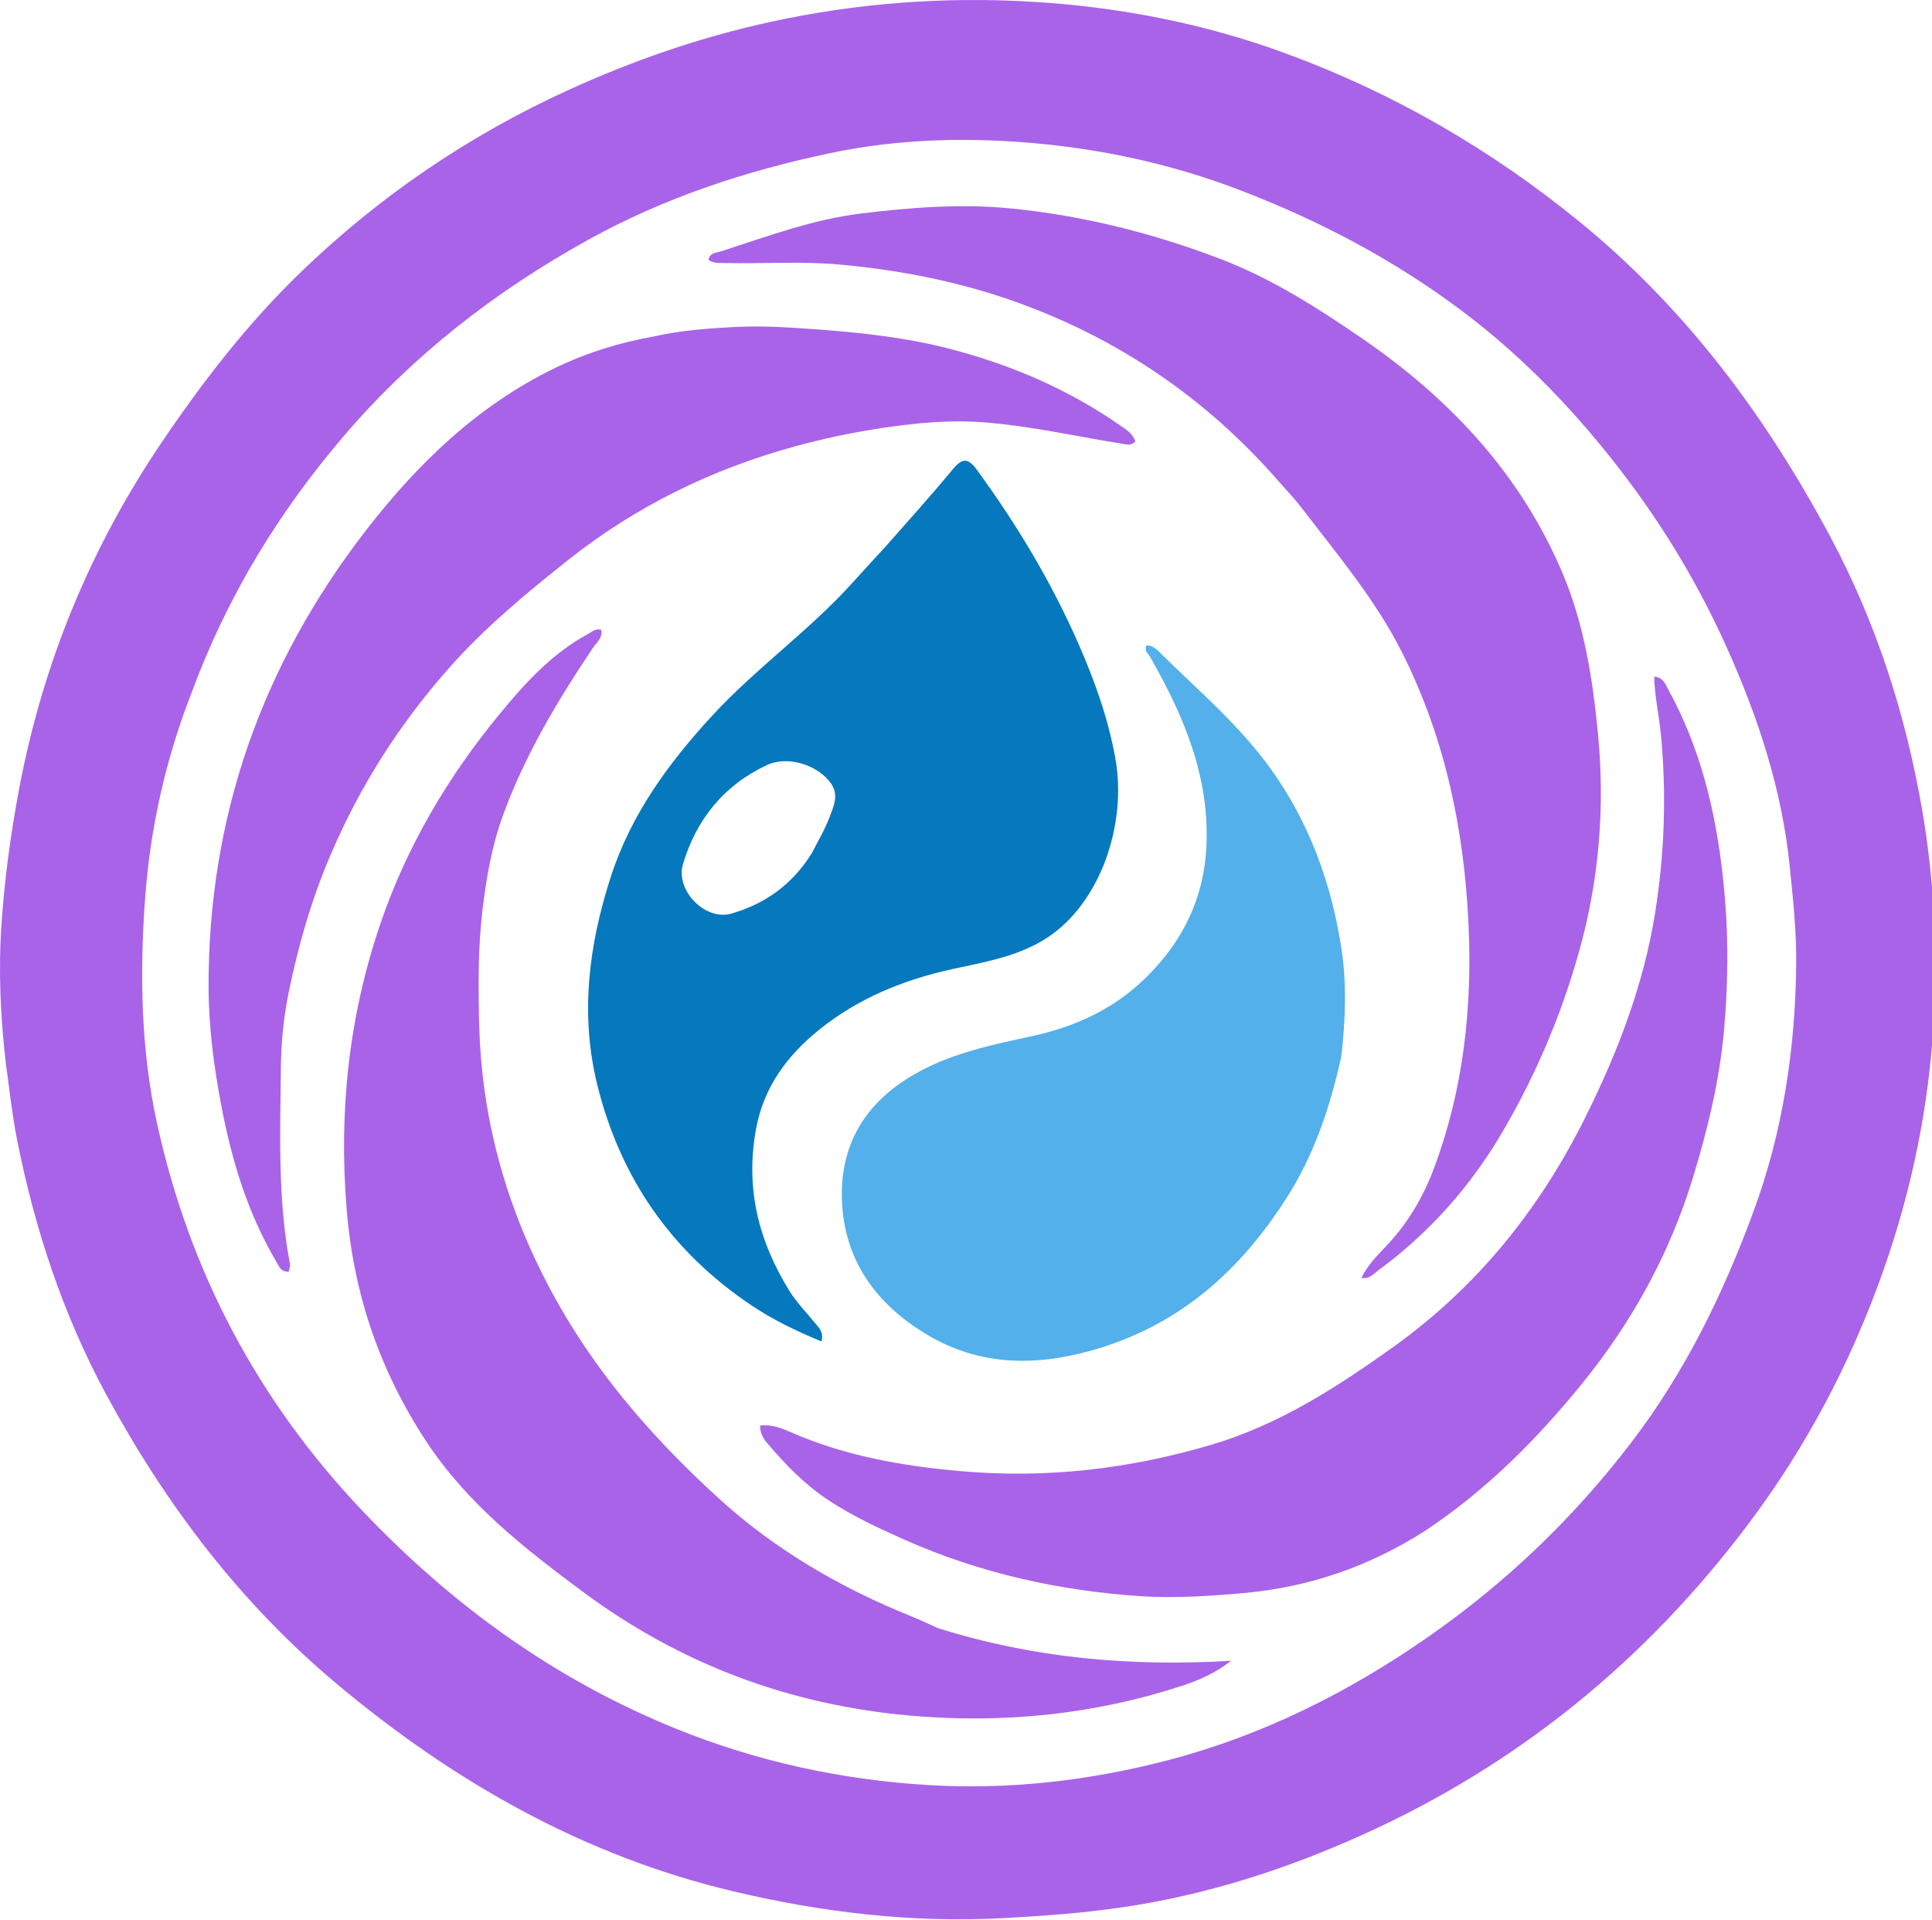
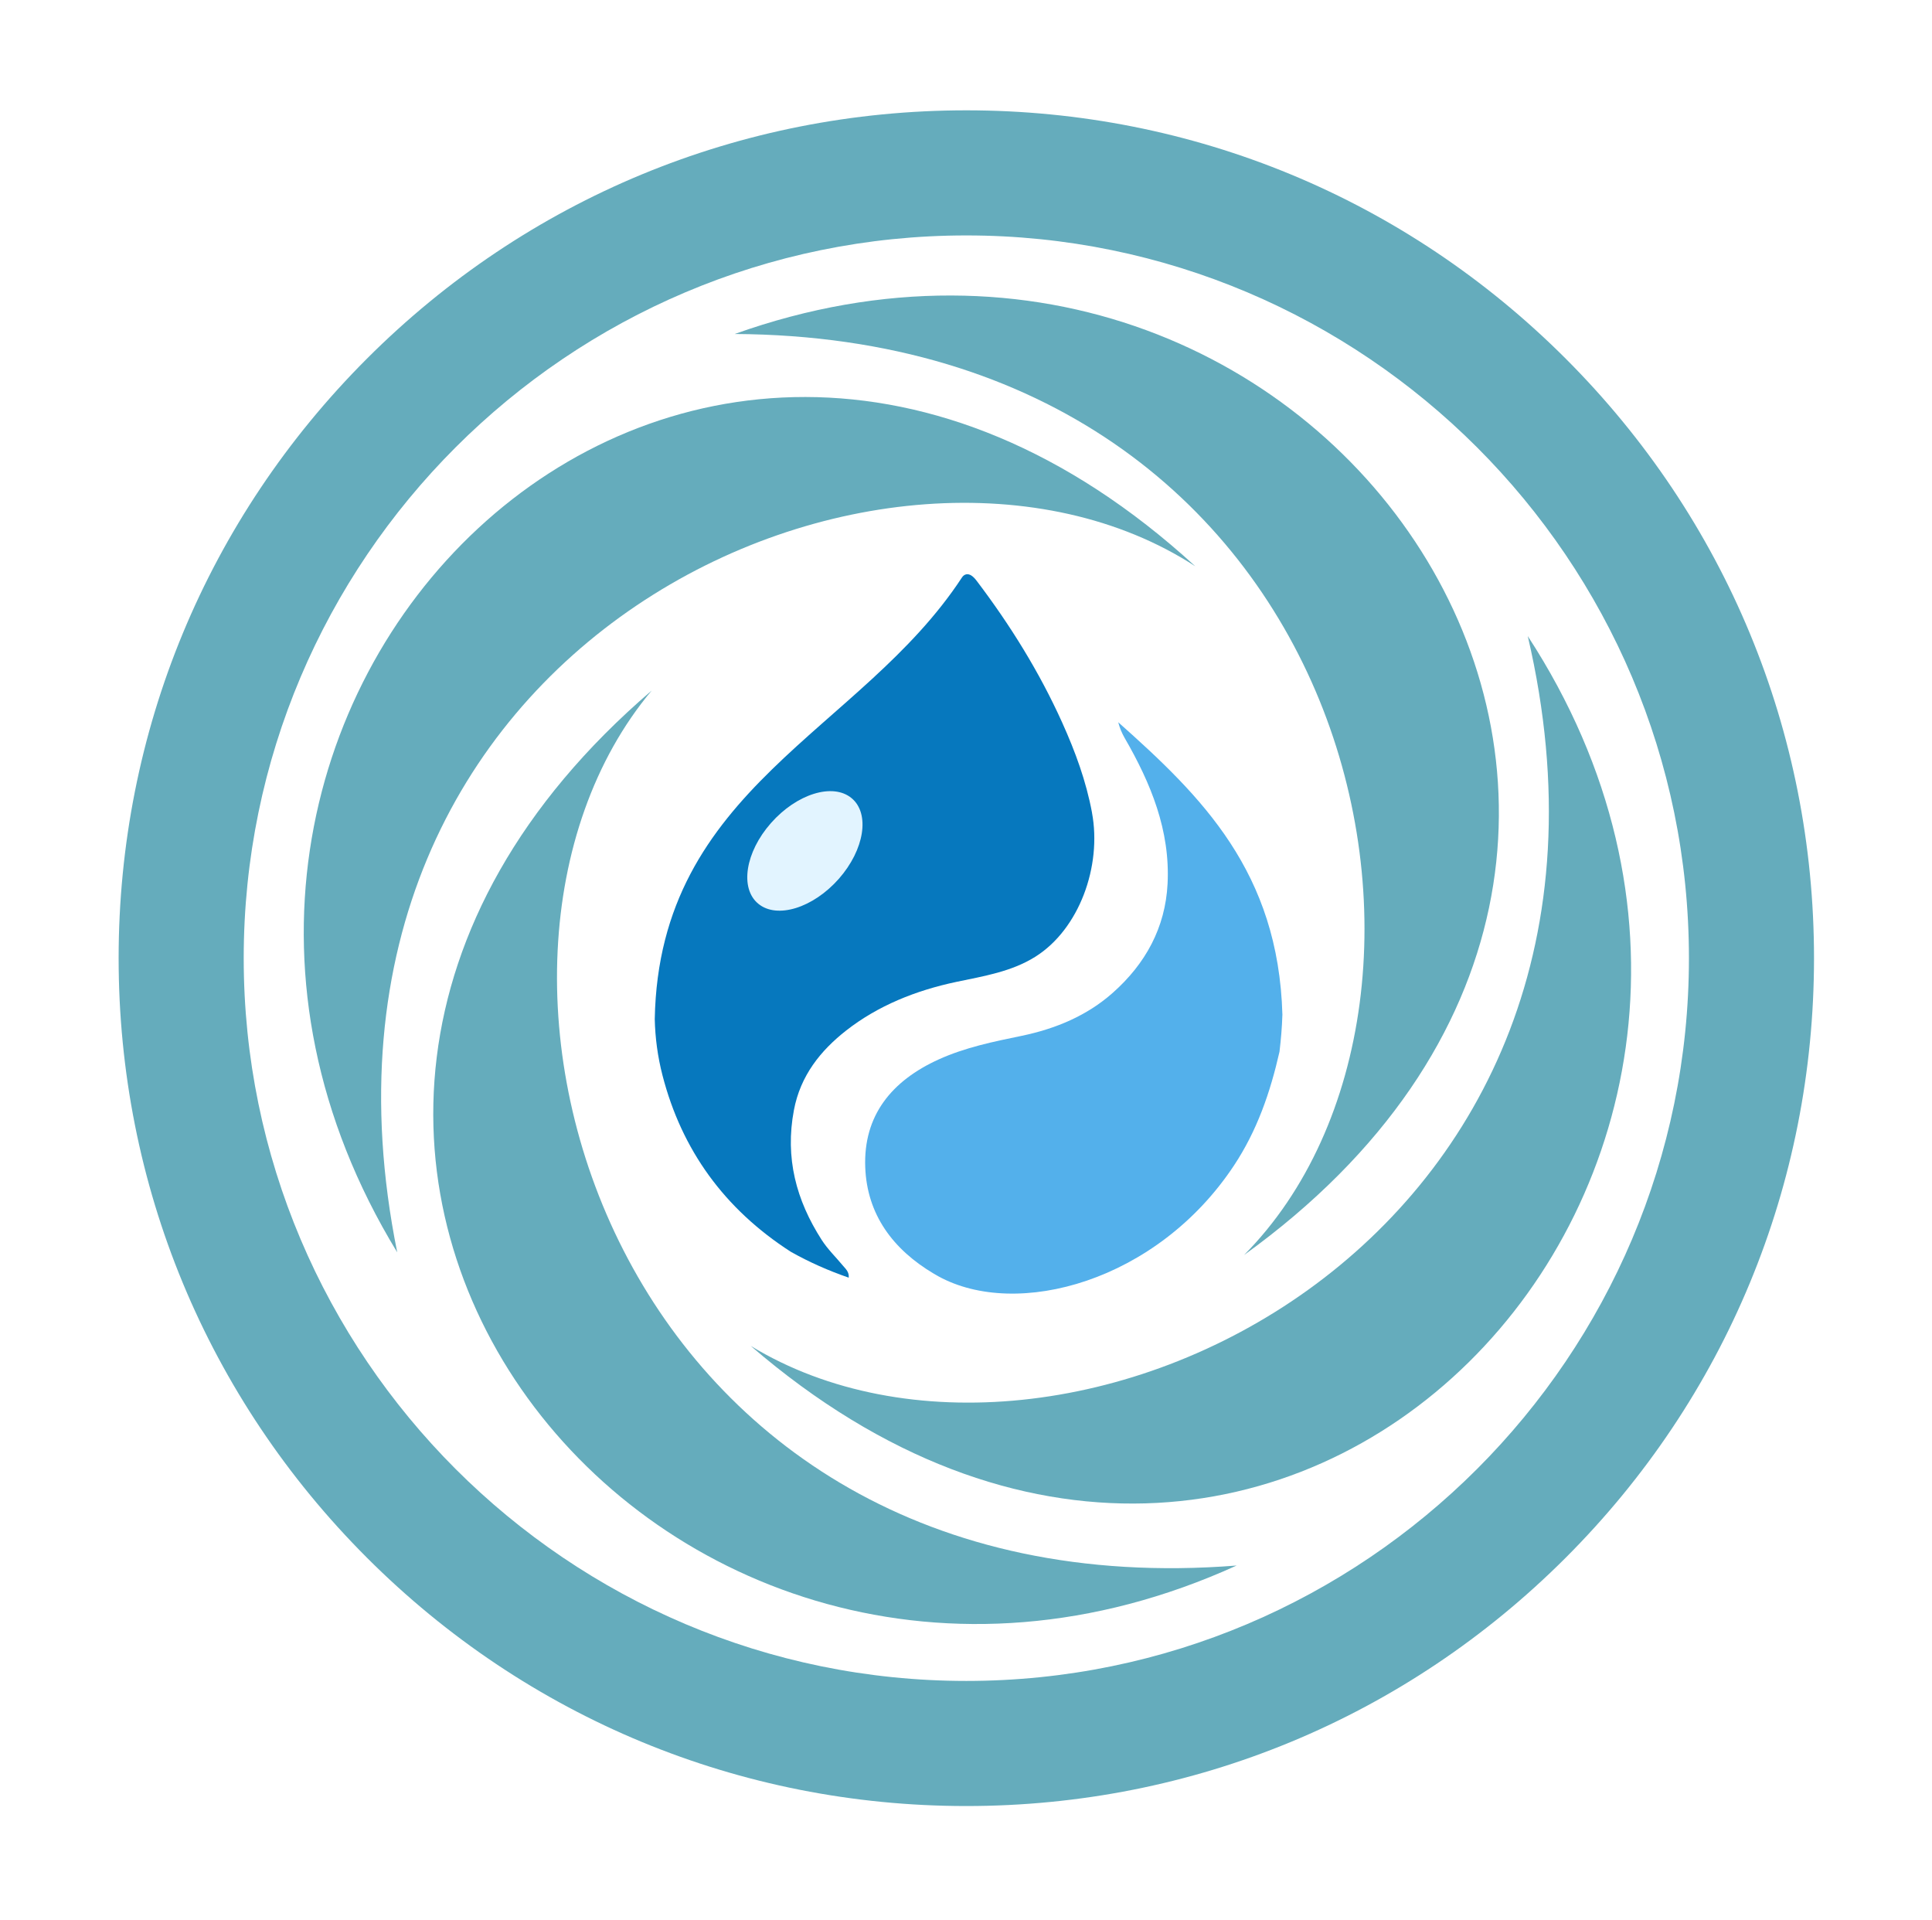
<svg xmlns="http://www.w3.org/2000/svg" width="599" height="595" viewBox="0 0 599 595" fill="none">
-   <path d="M1.814 329.66C0.126 315.002 -0.524 300.784 0.466 286.383C1.427 272.415 3.286 258.655 5.858 244.928C13.191 205.785 27.992 169.789 50.364 136.774C63.06 118.038 76.83 100.233 93.106 84.51C117.539 60.906 145.248 42.037 176.23 27.9C196.372 18.71 217.074 11.556 238.752 6.815C265.49 0.967 292.488 -1.069 319.66 0.521C346.818 2.109 373.431 7.25 399.069 16.712C432.093 28.9 461.996 46.191 489.407 68.482C522.718 95.572 547.541 129.074 567.499 166.427C581.647 192.905 590.783 221.205 595.925 250.938C599.619 272.293 600.679 293.696 599.598 315.127C598.229 342.281 592.828 368.746 583.667 394.538C573.671 422.677 559.945 448.633 542.036 472.448C510.403 514.512 470.939 546.818 422.812 568.581C398.848 579.417 374.065 587.395 348.094 591.212C335.816 593.016 323.381 593.933 310.918 594.592C282.537 596.094 254.689 592.774 227.253 586.257C181.08 575.291 140.96 552.505 104.736 522.252C74.614 497.096 51.412 466.47 32.908 432.235C19.517 407.46 10.743 380.862 5.277 353.24C3.763 345.587 2.956 337.794 1.814 329.66ZM59.291 215.024C51.321 235.508 46.551 256.782 44.98 278.63C43.304 301.929 43.657 325.218 48.691 348.232C58.758 394.247 80.043 434.334 112.485 468.448C140.141 497.531 171.979 520.62 209.432 535.808C234.688 546.049 260.913 551.742 287.951 553.35C312.979 554.838 337.775 551.983 362.039 545.653C391.485 537.971 418.254 524.538 443.158 507.151C467.19 490.372 488.031 470.362 505.801 447.099C522.463 425.287 534.291 401.04 543.725 375.341C552.787 350.657 556.583 325.278 556.899 299.204C557.023 288.962 555.927 278.794 554.896 268.61C552.481 244.744 545.09 222.316 535.326 200.616C526.743 181.541 516.07 163.646 503.356 146.986C488.87 128.005 472.531 110.869 453.4 96.477C432.34 80.635 409.293 68.506 384.711 59.042C360.885 49.869 336.063 44.98 310.827 43.696C293.063 42.793 275.163 43.717 257.345 47.474C230.997 53.03 205.87 61.326 182.361 74.337C153.688 90.205 128.132 110.001 106.739 134.992C86.427 158.721 70.367 184.928 59.291 215.024Z" fill="#A963E8" />
-   <path d="M290.782 504.689C320.56 514.068 350.73 516.653 381.667 514.817C376.985 518.554 371.816 520.821 366.459 522.573C338.961 531.57 310.571 534.332 281.985 531.79C244.857 528.488 210.94 515.864 180.756 493.455C162.567 479.953 144.916 466.159 132.245 446.942C117.771 424.99 109.632 401.216 107.476 374.851C104.988 344.42 108.162 314.926 117.993 286.175C126.14 262.349 138.798 240.924 154.784 221.475C162.727 211.809 171.094 202.575 182.333 196.515C183.515 195.877 184.51 194.792 186.369 195.18C187.005 197.651 184.975 199.124 183.859 200.79C172.893 217.152 162.811 233.974 156.004 252.567C152.468 262.225 150.755 272.22 149.56 282.413C148.183 294.169 148.275 305.912 148.575 317.677C149.373 348.98 158.093 378.008 173.653 405.136C186.725 427.927 203.98 447.347 223.243 464.825C240.546 480.525 260.7 492.23 282.46 500.999C285.154 502.085 287.777 503.348 290.782 504.689Z" fill="#A963E8" />
-   <path d="M396.428 149.196C374.031 123.478 346.814 105.048 315.276 93.7C297.725 87.384 279.253 83.741 260.431 82.016C248.429 80.917 236.537 81.806 224.602 81.534C222.912 81.495 221.193 81.683 219.667 80.551C220.069 78.274 222.096 78.385 223.572 77.907C237.856 73.278 252.055 67.996 266.996 66.182C282.537 64.295 298.137 63.054 313.94 64.667C336.181 66.938 357.53 72.309 378.326 80.25C394.274 86.341 408.567 95.46 422.502 105.044C449.619 123.695 471.491 146.998 484.473 177.726C491.162 193.559 493.767 210.236 495.427 227.288C497.656 250.19 495.786 272.709 489.676 294.623C484.226 314.171 476.348 332.884 465.987 350.612C455.873 367.919 443.003 382.331 426.94 394.084C425.658 395.022 424.535 396.576 422.095 396.101C424.053 392.12 427.002 389.183 429.853 386.177C436.536 379.13 441.324 370.952 444.7 361.869C453.77 337.473 456.509 312.156 455.299 286.377C453.929 257.173 448.047 228.942 434.873 202.595C426.569 185.984 414.588 171.842 403.381 157.204C401.309 154.498 398.924 152.033 396.428 149.196Z" fill="#A963E8" />
-   <path d="M441.88 474.505C424.415 485.642 405.837 492.025 385.437 493.833C374.838 494.772 364.154 495.485 353.718 494.794C328.429 493.119 303.805 487.665 280.471 477.298C272.338 473.684 264.284 469.938 256.831 465.019C249.624 460.262 243.662 454.164 238.115 447.642C236.826 446.127 235.596 444.404 235.67 441.876C239.021 441.522 242.078 442.592 244.923 443.847C261.822 451.295 279.562 454.413 297.908 456.034C324.545 458.388 350.447 455.321 375.832 447.771C396.575 441.602 414.61 429.96 432.05 417.474C458.036 398.87 477.383 374.793 491.576 346.238C501.601 326.07 509.595 305.261 513.146 283.032C516.082 264.65 516.738 246.094 514.919 227.455C514.348 221.603 513.008 215.795 512.859 209.747C515.585 209.952 516.232 211.905 517.089 213.455C527.059 231.507 531.864 251.017 534.107 271.398C534.833 277.999 536.667 294.312 534.578 318.73C533.232 334.468 529.508 349.939 524.849 365.156C517.64 388.708 506.018 409.771 490.565 428.825C476.501 446.165 460.881 461.865 441.88 474.505Z" fill="#A963E8" />
-   <path d="M203.04 104.225C211.438 102.373 219.633 101.786 227.762 101.369C236.092 100.941 244.507 101.456 252.847 102.07C266.888 103.103 280.916 104.605 294.571 108.158C313.401 113.057 331.101 120.634 347.148 131.776C349.069 133.109 351.181 134.342 352 136.805C350.689 138.312 349.107 137.751 347.675 137.519C333.592 135.241 319.583 132.096 305.411 130.937C297.979 130.329 290.207 130.644 282.503 131.496C270.237 132.853 258.25 135.141 246.435 138.379C220.577 145.467 196.935 157.045 175.889 173.791C163.043 184.012 150.461 194.433 139.495 206.773C123.908 224.31 111.537 243.731 102.361 265.3C96.519 279.034 92.422 293.272 89.472 307.809C87.925 315.432 87.16 323.327 87.082 331.11C86.877 351.379 86.07 371.71 89.904 391.809C90.046 392.556 89.661 393.404 89.526 394.177C87.034 394.377 86.508 392.506 85.681 391.11C76.797 376.114 71.856 359.773 68.614 342.747C66.285 330.515 64.686 318.212 64.667 305.818C64.584 253.122 81.254 206.02 113.442 164.432C129.477 143.716 148.057 125.733 172.04 114.099C181.789 109.37 192.008 106.194 203.04 104.225Z" fill="#A963E8" />
-   <path d="M274.903 169.055C281.892 161.085 288.778 153.499 295.287 145.603C298.059 142.241 299.946 141.641 302.724 145.435C315.267 162.565 326.112 180.618 334.622 200.137C339.549 211.438 343.589 222.814 345.793 235.005C349.539 255.72 341.005 280.059 324.629 290.707C315.709 296.507 305.256 298.224 295.108 300.441C279.985 303.744 265.855 309.596 253.955 319.216C244.296 327.023 236.808 336.738 234.388 350.038C231.034 368.464 235.221 384.813 244.804 400.23C247.034 403.817 250.096 406.886 252.76 410.206C253.891 411.616 255.446 412.863 254.697 415.832C246.991 412.656 239.68 409.136 232.928 404.607C208.29 388.083 192.433 365.329 185.258 336.59C179.757 314.556 182.513 292.973 189.394 271.729C195.632 252.47 207.199 236.613 220.813 221.844C234.396 207.11 250.876 195.52 264.285 180.662C267.717 176.859 271.191 173.095 274.903 169.055ZM251.716 264.439C253.558 260.78 255.718 257.24 257.148 253.426C258.418 250.039 260.235 246.413 257.559 242.726C253.462 237.081 244.2 234.145 237.767 237.156C224.491 243.369 215.921 253.953 211.764 267.813C209.317 275.97 218.638 285.547 226.759 283.199C237.019 280.232 245.545 274.366 251.716 264.439Z" fill="#0678BE" />
-   <path d="M415.864 327.426C412.395 343.237 407.448 357.984 398.826 371.458C384.729 393.489 366.504 410.014 340.967 417.873C322.141 423.668 303.935 423.839 286.72 413.304C271.385 403.92 261.695 390.394 261.035 372.123C260.313 352.126 270.861 338.683 288.525 330.406C298.319 325.817 308.87 323.567 319.367 321.325C332.182 318.588 343.917 313.519 353.543 304.681C365.801 293.428 373.188 279.457 374.029 262.549C375.107 240.865 367.025 221.847 356.534 203.557C355.977 202.587 354.767 201.836 355.407 200.099C357.651 199.965 359.049 201.743 360.343 203.011C371.931 214.367 384.347 224.966 393.904 238.226C405.929 254.911 412.787 273.837 415.88 293.904C417.554 304.767 417.186 315.989 415.864 327.426Z" fill="#53B0EB" />
+   <ellipse cx="253" cy="269.5" rx="25" ry="28.5" fill="#E2F4FF" />
+   <path d="M299.6 559.84C229.4 559.84 163.4 532.5 113.76 482.86C64.12 433.22 36.78 367.22 36.78 297.02C36.78 226.82 64.12 160.82 113.76 111.18C163.4 61.54 229.4 34.2 299.6 34.2C369.8 34.2 435.8 61.54 485.44 111.18C535.08 160.82 562.42 226.82 562.42 297.02C562.42 367.22 535.08 433.22 485.44 482.86C435.8 532.5 369.8 559.84 299.6 559.84ZM299.6 72.98C176.07 72.98 75.56 173.48 75.56 297.02C75.56 420.56 176.06 521.06 299.6 521.06C423.13 521.06 523.64 420.56 523.64 297.02C523.64 173.49 423.14 72.98 299.6 72.98Z" fill="#65ACBC" />
+   <path d="M202.04 214.07C36.52 355.89 204.6 566.67 383.4 485.29C190.07 500.5 130.21 299.82 202.04 214.07Z" fill="#65ACBC" />
+   <path d="M370.59 175.54C209.89 28.29 20.86 220.5 123.16 388.21C84.8 198.11 276.82 114.55 370.59 175.54Z" fill="#65ACBC" />
+   <path d="M385.71 389.03C562.56 261.63 412.8 37.46 227.79 103.53C421.72 104.62 464.49 309.62 385.71 389.03Z" fill="#65ACBC" />
+   <path d="M232.76 417.21C397.83 559.55 580.98 361.73 473.67 197.18C517.74 386.04 328.33 475.35 232.76 417.21Z" fill="#65ACBC" />
+   <path d="M338.569 251.91C336.748 242.134 333.395 233.013 329.307 223.949C322.244 208.301 313.253 193.824 302.848 180.096C301.657 178.513 300.659 177.886 299.651 178.017C299.07 178.101 298.585 178.494 298.275 178.963C266.865 226.973 204.327 244.063 203 315.915C203.136 321.683 203.891 327.508 205.403 333.351C211.371 356.471 224.595 374.769 245.164 388.019C250.899 391.259 256.964 393.928 263.145 396.054C263.29 394.247 262.206 393.357 261.382 392.374C259.173 389.714 256.625 387.251 254.774 384.377C246.83 372.025 243.352 358.915 246.142 344.138C248.148 333.473 254.368 325.691 262.37 319.426C272.243 311.71 283.966 307.019 296.512 304.369C304.931 302.599 313.602 301.222 321.004 296.568C334.587 288.028 341.669 268.513 338.559 251.91H338.569ZM260.055 272.437C252.062 281.473 240.891 284.928 235.097 280.143C229.304 275.368 231.067 264.149 239.05 255.113C247.034 246.067 258.214 242.611 264.008 247.397C269.801 252.182 268.028 263.391 260.055 272.437Z" fill="#0678BE" />
+   <path d="M397.59 314.604V314.651C397.474 318.406 397.154 322.189 396.699 326C393.822 338.679 389.723 350.506 382.573 361.303C358.759 397.271 315.268 409.051 290.883 395.604C290.447 395.37 290.011 395.117 289.575 394.855C276.854 387.326 268.813 376.483 268.26 361.837C267.66 345.805 276.418 335.027 291.067 328.388C299.195 324.708 307.944 322.9 316.654 321.112C327.282 318.911 337.019 314.847 345.002 307.758C355.175 298.741 361.298 287.541 361.995 273.982C362.848 257.416 356.793 242.78 348.683 228.743C347.812 227.226 347.143 225.615 346.717 223.93C346.717 223.92 346.717 223.911 346.717 223.902C372.652 246.966 396.37 270.311 397.6 314.594L397.59 314.604Z" fill="#53B0EB" />
</svg>
